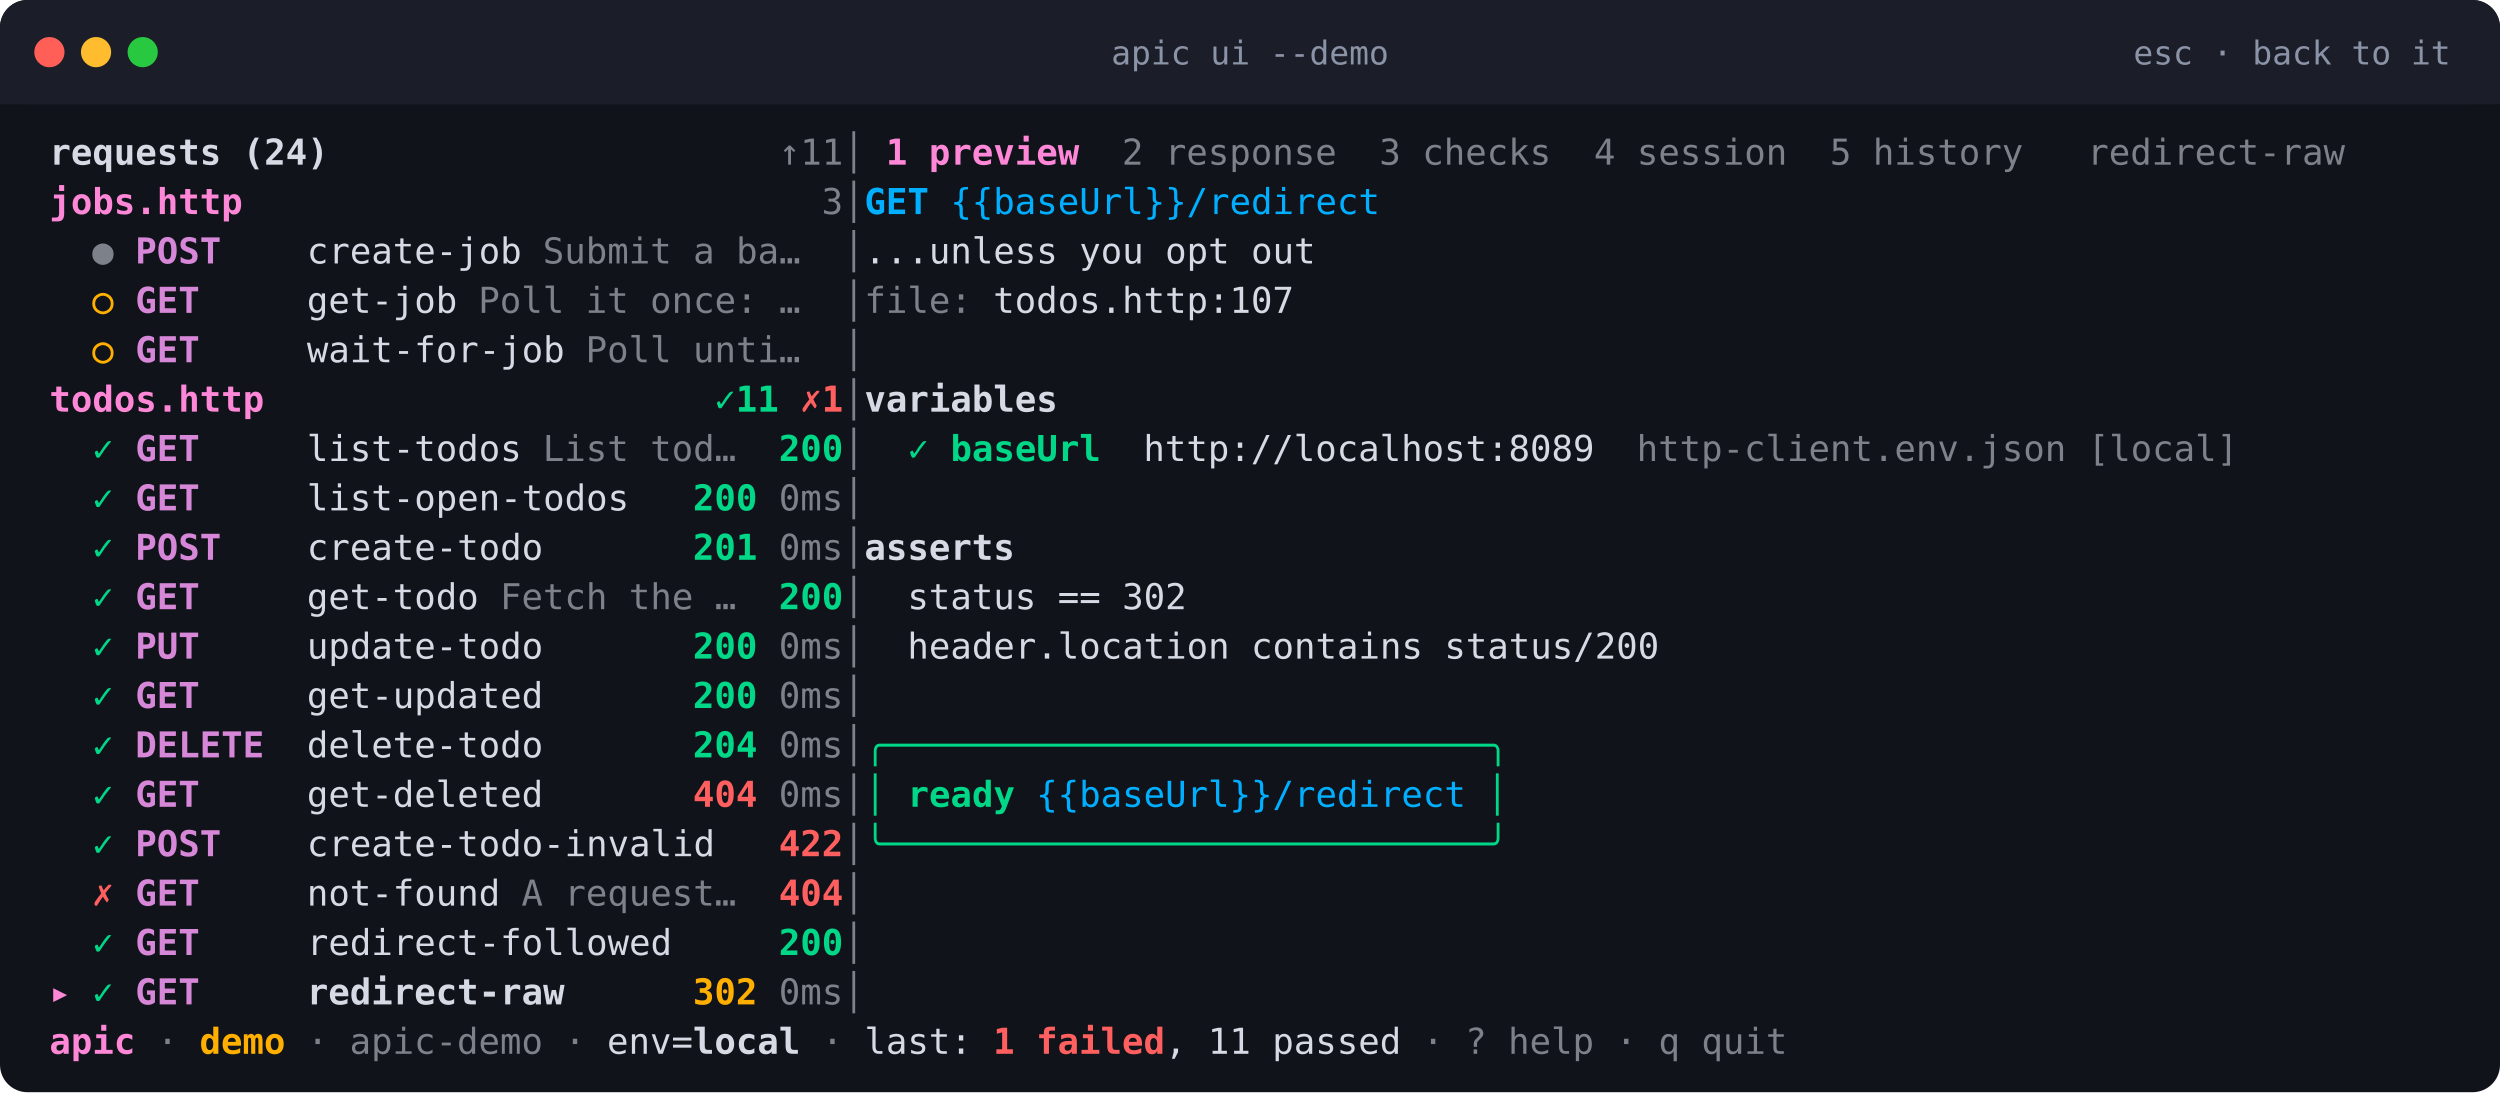
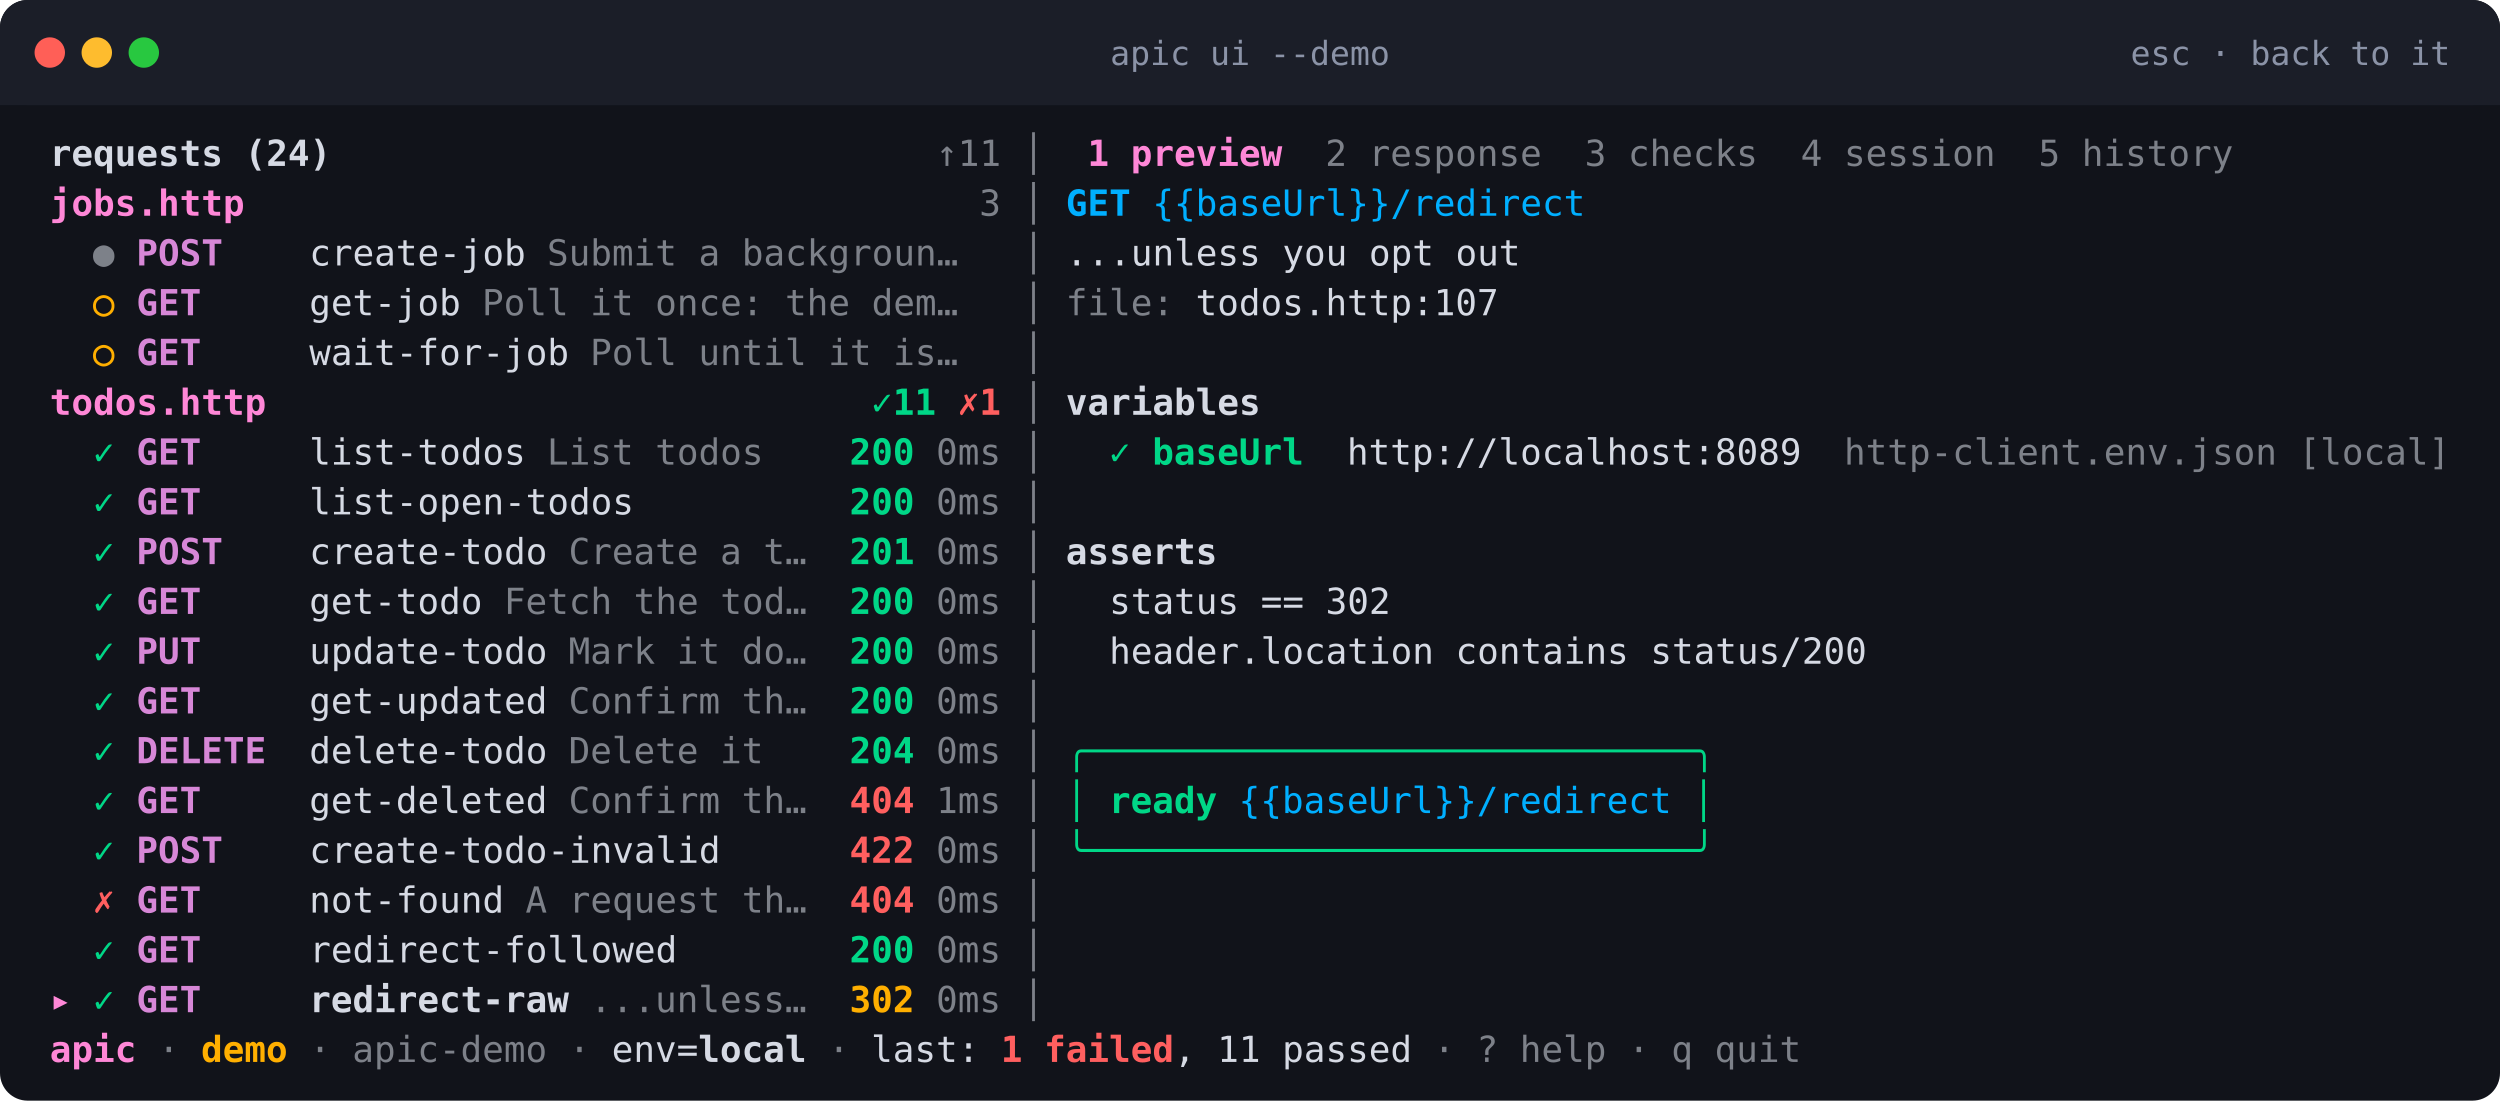
- <svg xmlns="http://www.w3.org/2000/svg" width="911" height="398" viewBox="0 0 911 398" font-family="ui-monospace,SFMono-Regular,Menlo,Consolas,monospace" font-size="13">
-   <rect width="911" height="398" rx="10" fill="#11131a" />
-   <rect width="911" height="38" rx="10" fill="#1b1e28" />
-   <rect y="28" width="911" height="10" fill="#1b1e28" />
+ <svg xmlns="http://www.w3.org/2000/svg" width="904" height="398" viewBox="0 0 904 398" font-family="ui-monospace,SFMono-Regular,Menlo,Consolas,monospace" font-size="13">
+   <rect width="904" height="398" rx="10" fill="#11131a" />
+   <rect width="904" height="38" rx="10" fill="#1b1e28" />
+   <rect y="28" width="904" height="10" fill="#1b1e28" />
  <circle cx="18" cy="19" r="5.5" fill="#ff5f57" />
  <circle cx="35" cy="19" r="5.5" fill="#febc2e" />
  <circle cx="52" cy="19" r="5.5" fill="#28c840" />
-   <text x="455.5" y="23.5" fill="#8b93a7" text-anchor="middle" font-size="12">apic ui --demo</text>
-   <text x="893" y="23.5" fill="#8b93a7" text-anchor="end" font-size="12">esc · back to it</text>
+   <text x="452" y="23.5" fill="#8b93a7" text-anchor="middle" font-size="12">apic ui --demo</text>
+   <text x="886" y="23.5" fill="#8b93a7" text-anchor="end" font-size="12">esc · back to it</text>
  <text x="18.0 25.8 33.6 41.5 49.3 57.1 64.9 72.7 80.5 88.4 96.2 104.0 111.8" y="60.0" fill="#d6dae4" font-weight="bold" xml:space="preserve">requests (24)</text>
-   <text x="283.8 291.6 299.4" y="60.0" fill="#d6dae4" opacity="0.55" xml:space="preserve">↑11</text>
-   <text x="307.2" y="60.0" fill="#d6dae4" opacity="0.55" xml:space="preserve">│</text>
-   <text x="315.0 322.9 330.7 338.5 346.3 354.1 361.9 369.8 377.6 385.4 393.2" y="60.0" fill="#ff87d7" font-weight="bold" xml:space="preserve"> 1 preview </text>
-   <text x="401.0 408.8 416.7 424.5 432.3 440.1 447.9 455.7 463.6 471.4 479.2 487.0" y="60.0" fill="#d6dae4" opacity="0.55" xml:space="preserve"> 2 response </text>
-   <text x="494.8 502.6 510.5 518.3 526.1 533.9 541.7 549.5 557.4 565.2" y="60.0" fill="#d6dae4" opacity="0.55" xml:space="preserve"> 3 checks </text>
-   <text x="573.0 580.8 588.6 596.4 604.3 612.1 619.9 627.7 635.5 643.3 651.2" y="60.0" fill="#d6dae4" opacity="0.55" xml:space="preserve"> 4 session </text>
-   <text x="659.0 666.8 674.6 682.4 690.2 698.1 705.9 713.7 721.5 729.3 737.1" y="60.0" fill="#d6dae4" opacity="0.55" xml:space="preserve"> 5 history </text>
-   <text x="760.6 768.4 776.2 784.0 791.9 799.7 807.5 815.3 823.1 830.9 838.8 846.6" y="60.0" fill="#d6dae4" opacity="0.55" xml:space="preserve">redirect-raw</text>
+   <text x="338.5 346.3 354.1" y="60.0" fill="#d6dae4" opacity="0.55" xml:space="preserve">↑11</text>
+   <text x="369.8" y="60.0" fill="#d6dae4" opacity="0.55" xml:space="preserve">│</text>
+   <text x="385.4 393.2 401.0 408.8 416.7 424.5 432.3 440.1 447.9 455.7 463.6" y="60.0" fill="#ff87d7" font-weight="bold" xml:space="preserve"> 1 preview </text>
+   <text x="471.4 479.2 487.0 494.8 502.6 510.5 518.3 526.1 533.9 541.7 549.5 557.4" y="60.0" fill="#d6dae4" opacity="0.55" xml:space="preserve"> 2 response </text>
+   <text x="565.2 573.0 580.8 588.6 596.4 604.3 612.1 619.9 627.7 635.5" y="60.0" fill="#d6dae4" opacity="0.55" xml:space="preserve"> 3 checks </text>
+   <text x="643.3 651.2 659.0 666.8 674.6 682.4 690.2 698.1 705.9 713.7 721.5" y="60.0" fill="#d6dae4" opacity="0.55" xml:space="preserve"> 4 session </text>
+   <text x="729.3 737.1 745.0 752.8 760.6 768.4 776.2 784.0 791.9 799.7 807.5" y="60.0" fill="#d6dae4" opacity="0.55" xml:space="preserve"> 5 history </text>
  <text x="18.0 25.8 33.6 41.5 49.3 57.1 64.9 72.7 80.5" y="78.0" fill="#ff87d7" font-weight="bold" xml:space="preserve">jobs.http</text>
-   <text x="299.4" y="78.0" fill="#d6dae4" opacity="0.55" xml:space="preserve">3</text>
-   <text x="307.2" y="78.0" fill="#d6dae4" opacity="0.55" xml:space="preserve">│</text>
-   <text x="315.0 322.9 330.7" y="78.0" fill="#00afff" font-weight="bold" xml:space="preserve">GET</text>
-   <text x="346.3 354.1 361.9 369.8 377.6 385.4 393.2 401.0 408.8 416.7 424.5 432.3 440.1 447.9 455.7 463.6 471.4 479.2 487.0 494.8" y="78.0" fill="#00afff" xml:space="preserve">{{baseUrl}}/redirect</text>
+   <text x="354.1" y="78.0" fill="#d6dae4" opacity="0.55" xml:space="preserve">3</text>
+   <text x="369.8" y="78.0" fill="#d6dae4" opacity="0.55" xml:space="preserve">│</text>
+   <text x="385.4 393.2 401.0" y="78.0" fill="#00afff" font-weight="bold" xml:space="preserve">GET</text>
+   <text x="416.7 424.5 432.3 440.1 447.9 455.7 463.6 471.4 479.2 487.0 494.8 502.6 510.5 518.3 526.1 533.9 541.7 549.5 557.4 565.2" y="78.0" fill="#00afff" xml:space="preserve">{{baseUrl}}/redirect</text>
  <text x="33.6" y="96.0" fill="#d6dae4" opacity="0.55" xml:space="preserve">●</text>
  <text x="49.3 57.1 64.9 72.7 80.5 88.4 96.2" y="96.0" fill="#d787d7" font-weight="bold" xml:space="preserve">POST   </text>
  <text x="104.0 111.8 119.6 127.4 135.3 143.1 150.9 158.7 166.5 174.3 182.2 190.0" y="96.0" fill="#d6dae4" xml:space="preserve"> create-job </text>
-   <text x="197.8 205.6 213.4 221.2 229.1 236.9 244.7 252.5 260.3 268.1 276.0 283.8" y="96.0" fill="#d6dae4" opacity="0.55" xml:space="preserve">Submit a ba…</text>
-   <text x="307.2" y="96.0" fill="#d6dae4" opacity="0.55" xml:space="preserve">│</text>
-   <text x="315.0 322.9 330.7 338.5 346.3 354.1 361.9 369.8 377.6 385.4 393.2 401.0 408.8 416.7 424.5 432.3 440.1 447.9 455.7 463.6 471.4 479.2 487.0 494.8 502.6 510.5 518.3 526.1 533.9 541.7 549.5 557.4 565.2 573.0 580.8 588.6 596.4 604.3 612.1 619.9 627.7 635.5 643.3 651.2 659.0 666.8 674.6 682.4 690.2 698.1 705.9 713.7 721.5 729.3 737.1 745.0 752.8 760.6 768.4 776.2 784.0 791.9 799.7 807.5 815.3 823.1 830.9 838.8 846.6" y="96.0" fill="#d6dae4" xml:space="preserve">...unless you opt out                                                </text>
+   <text x="197.8 205.6 213.4 221.2 229.1 236.9 244.7 252.5 260.3 268.1 276.0 283.8 291.6 299.4 307.2 315.0 322.9 330.7 338.5" y="96.0" fill="#d6dae4" opacity="0.55" xml:space="preserve">Submit a backgroun…</text>
+   <text x="369.8" y="96.0" fill="#d6dae4" opacity="0.55" xml:space="preserve">│</text>
+   <text x="377.6 385.4 393.2 401.0 408.8 416.7 424.5 432.3 440.1 447.9 455.7 463.6 471.4 479.2 487.0 494.8 502.6 510.5 518.3 526.1 533.9 541.7 549.5 557.4 565.2 573.0 580.8 588.6 596.4 604.3 612.1 619.9 627.7 635.5 643.3 651.2 659.0 666.8 674.6 682.4 690.2 698.1 705.9 713.7 721.5 729.3 737.1 745.0 752.8 760.6 768.4 776.2 784.0 791.9 799.7 807.5 815.3 823.1 830.9 838.8 846.6 854.4 862.2 870.0 877.8" y="96.0" fill="#d6dae4" xml:space="preserve"> ...unless you opt out                                           </text>
  <text x="33.6" y="114.0" fill="#ffaf00" font-weight="bold" xml:space="preserve">○</text>
  <text x="49.3 57.1 64.9 72.7 80.5 88.4 96.2" y="114.0" fill="#d787d7" font-weight="bold" xml:space="preserve">GET    </text>
  <text x="104.0 111.8 119.6 127.4 135.3 143.1 150.9 158.7 166.5" y="114.0" fill="#d6dae4" xml:space="preserve"> get-job </text>
-   <text x="174.3 182.2 190.0 197.8 205.6 213.4 221.2 229.1 236.9 244.7 252.5 260.3 268.1 276.0 283.8" y="114.0" fill="#d6dae4" opacity="0.55" xml:space="preserve">Poll it once: …</text>
-   <text x="307.2" y="114.0" fill="#d6dae4" opacity="0.55" xml:space="preserve">│</text>
-   <text x="315.0 322.9 330.7 338.5 346.3" y="114.0" fill="#d6dae4" opacity="0.55" xml:space="preserve">file:</text>
-   <text x="354.1 361.9 369.8 377.6 385.4 393.2 401.0 408.8 416.7 424.5 432.3 440.1 447.9 455.7 463.6 471.4 479.2 487.0 494.8 502.6 510.5 518.3 526.1 533.9 541.7 549.5 557.4 565.2 573.0 580.8 588.6 596.4 604.3 612.1 619.9 627.7 635.5 643.3 651.2 659.0 666.8 674.6 682.4 690.2 698.1 705.9 713.7 721.5 729.3 737.1 745.0 752.8 760.6 768.4 776.2 784.0 791.9 799.7 807.5 815.3 823.1 830.9 838.8 846.6" y="114.0" fill="#d6dae4" xml:space="preserve"> todos.http:107                                                 </text>
+   <text x="174.3 182.2 190.0 197.8 205.6 213.4 221.2 229.1 236.9 244.7 252.5 260.3 268.1 276.0 283.8 291.6 299.4 307.2 315.0 322.9 330.7 338.5" y="114.0" fill="#d6dae4" opacity="0.55" xml:space="preserve">Poll it once: the dem…</text>
+   <text x="369.8" y="114.0" fill="#d6dae4" opacity="0.55" xml:space="preserve">│</text>
+   <text x="385.4 393.2 401.0 408.8 416.7" y="114.0" fill="#d6dae4" opacity="0.55" xml:space="preserve">file:</text>
+   <text x="424.5 432.3 440.1 447.9 455.7 463.6 471.4 479.2 487.0 494.8 502.6 510.5 518.3 526.1 533.9 541.7 549.5 557.4 565.2 573.0 580.8 588.6 596.4 604.3 612.1 619.9 627.7 635.5 643.3 651.2 659.0 666.8 674.6 682.4 690.2 698.1 705.9 713.7 721.5 729.3 737.1 745.0 752.8 760.6 768.4 776.2 784.0 791.9 799.7 807.5 815.3 823.1 830.9 838.8 846.6 854.4 862.2 870.0 877.8" y="114.0" fill="#d6dae4" xml:space="preserve"> todos.http:107                                            </text>
  <text x="33.6" y="132.0" fill="#ffaf00" font-weight="bold" xml:space="preserve">○</text>
  <text x="49.3 57.1 64.9 72.7 80.5 88.4 96.2" y="132.0" fill="#d787d7" font-weight="bold" xml:space="preserve">GET    </text>
  <text x="104.0 111.8 119.6 127.4 135.3 143.1 150.9 158.7 166.5 174.3 182.2 190.0 197.8 205.6" y="132.0" fill="#d6dae4" xml:space="preserve"> wait-for-job </text>
-   <text x="213.4 221.2 229.1 236.9 244.7 252.5 260.3 268.1 276.0 283.8" y="132.0" fill="#d6dae4" opacity="0.55" xml:space="preserve">Poll unti…</text>
-   <text x="307.2" y="132.0" fill="#d6dae4" opacity="0.55" xml:space="preserve">│</text>
+   <text x="213.4 221.2 229.1 236.9 244.7 252.5 260.3 268.1 276.0 283.8 291.6 299.4 307.2 315.0 322.9 330.7 338.5" y="132.0" fill="#d6dae4" opacity="0.55" xml:space="preserve">Poll until it is…</text>
+   <text x="369.8" y="132.0" fill="#d6dae4" opacity="0.55" xml:space="preserve">│</text>
  <text x="18.0 25.8 33.6 41.5 49.3 57.1 64.9 72.7 80.5 88.4" y="150.0" fill="#ff87d7" font-weight="bold" xml:space="preserve">todos.http</text>
-   <text x="260.3 268.1 276.0" y="150.0" fill="#00d787" font-weight="bold" xml:space="preserve">✓11</text>
-   <text x="291.6 299.4" y="150.0" fill="#ff5f5f" font-weight="bold" xml:space="preserve">✗1</text>
-   <text x="307.2" y="150.0" fill="#d6dae4" opacity="0.55" xml:space="preserve">│</text>
-   <text x="315.0 322.9 330.7 338.5 346.3 354.1 361.9 369.8 377.6" y="150.0" fill="#d6dae4" font-weight="bold" xml:space="preserve">variables</text>
+   <text x="315.0 322.9 330.7" y="150.0" fill="#00d787" font-weight="bold" xml:space="preserve">✓11</text>
+   <text x="346.3 354.1" y="150.0" fill="#ff5f5f" font-weight="bold" xml:space="preserve">✗1</text>
+   <text x="369.8" y="150.0" fill="#d6dae4" opacity="0.55" xml:space="preserve">│</text>
+   <text x="385.4 393.2 401.0 408.8 416.7 424.5 432.3 440.1 447.9" y="150.0" fill="#d6dae4" font-weight="bold" xml:space="preserve">variables</text>
  <text x="33.6" y="168.0" fill="#00d787" font-weight="bold" xml:space="preserve">✓</text>
  <text x="49.3 57.1 64.9 72.7 80.5 88.4 96.2" y="168.0" fill="#d787d7" font-weight="bold" xml:space="preserve">GET    </text>
  <text x="104.0 111.8 119.6 127.4 135.3 143.1 150.9 158.7 166.5 174.3 182.2 190.0" y="168.0" fill="#d6dae4" xml:space="preserve"> list-todos </text>
-   <text x="197.8 205.6 213.4 221.2 229.1 236.9 244.7 252.5 260.3" y="168.0" fill="#d6dae4" opacity="0.55" xml:space="preserve">List tod…</text>
-   <text x="283.8 291.6 299.4" y="168.0" fill="#00d787" font-weight="bold" xml:space="preserve">200</text>
-   <text x="307.2" y="168.0" fill="#d6dae4" opacity="0.55" xml:space="preserve">│</text>
-   <text x="330.7 338.5 346.3 354.1 361.9 369.8 377.6 385.4 393.2" y="168.0" fill="#00d787" font-weight="bold" xml:space="preserve">✓ baseUrl</text>
-   <text x="401.0 408.8 416.7 424.5 432.3 440.1 447.9 455.7 463.6 471.4 479.2 487.0 494.8 502.6 510.5 518.3 526.1 533.9 541.7 549.5 557.4 565.2 573.0 580.8 588.6" y="168.0" fill="#d6dae4" xml:space="preserve">  http://localhost:8089  </text>
-   <text x="596.4 604.3 612.1 619.9 627.7 635.5 643.3 651.2 659.0 666.8 674.6 682.4 690.2 698.1 705.9 713.7 721.5 729.3 737.1 745.0 752.8 760.6 768.4 776.2 784.0 791.9 799.7 807.5" y="168.0" fill="#d6dae4" opacity="0.55" xml:space="preserve">http-client.env.json [local]</text>
+   <text x="197.8 205.6 213.4 221.2 229.1 236.9 244.7 252.5 260.3 268.1" y="168.0" fill="#d6dae4" opacity="0.55" xml:space="preserve">List todos</text>
+   <text x="307.2 315.0 322.9" y="168.0" fill="#00d787" font-weight="bold" xml:space="preserve">200</text>
+   <text x="338.5 346.3 354.1" y="168.0" fill="#d6dae4" opacity="0.55" xml:space="preserve">0ms</text>
+   <text x="369.8" y="168.0" fill="#d6dae4" opacity="0.55" xml:space="preserve">│</text>
+   <text x="401.0 408.8 416.7 424.5 432.3 440.1 447.9 455.7 463.6" y="168.0" fill="#00d787" font-weight="bold" xml:space="preserve">✓ baseUrl</text>
+   <text x="471.4 479.2 487.0 494.8 502.6 510.5 518.3 526.1 533.9 541.7 549.5 557.4 565.2 573.0 580.8 588.6 596.4 604.3 612.1 619.9 627.7 635.5 643.3 651.2 659.0" y="168.0" fill="#d6dae4" xml:space="preserve">  http://localhost:8089  </text>
+   <text x="666.8 674.6 682.4 690.2 698.1 705.9 713.7 721.5 729.3 737.1 745.0 752.8 760.6 768.4 776.2 784.0 791.9 799.7 807.5 815.3 823.1 830.9 838.8 846.6 854.4 862.2 870.0 877.8" y="168.0" fill="#d6dae4" opacity="0.55" xml:space="preserve">http-client.env.json [local]</text>
  <text x="33.6" y="186.0" fill="#00d787" font-weight="bold" xml:space="preserve">✓</text>
  <text x="49.3 57.1 64.9 72.7 80.5 88.4 96.2" y="186.0" fill="#d787d7" font-weight="bold" xml:space="preserve">GET    </text>
-   <text x="104.0 111.8 119.6 127.4 135.3 143.1 150.9 158.7 166.5 174.3 182.2 190.0 197.8 205.6 213.4 221.2 229.1 236.9 244.7" y="186.0" fill="#d6dae4" xml:space="preserve"> list-open-todos   </text>
-   <text x="252.5 260.3 268.1" y="186.0" fill="#00d787" font-weight="bold" xml:space="preserve">200</text>
-   <text x="283.8 291.6 299.4" y="186.0" fill="#d6dae4" opacity="0.55" xml:space="preserve">0ms</text>
-   <text x="307.2" y="186.0" fill="#d6dae4" opacity="0.55" xml:space="preserve">│</text>
+   <text x="104.0 111.8 119.6 127.4 135.3 143.1 150.9 158.7 166.5 174.3 182.2 190.0 197.8 205.6 213.4 221.2 229.1 236.9 244.7 252.5 260.3 268.1 276.0 283.8 291.6 299.4" y="186.0" fill="#d6dae4" xml:space="preserve"> list-open-todos          </text>
+   <text x="307.2 315.0 322.9" y="186.0" fill="#00d787" font-weight="bold" xml:space="preserve">200</text>
+   <text x="338.5 346.3 354.1" y="186.0" fill="#d6dae4" opacity="0.55" xml:space="preserve">0ms</text>
+   <text x="369.8" y="186.0" fill="#d6dae4" opacity="0.55" xml:space="preserve">│</text>
  <text x="33.6" y="204.0" fill="#00d787" font-weight="bold" xml:space="preserve">✓</text>
  <text x="49.3 57.1 64.9 72.7 80.5 88.4 96.2" y="204.0" fill="#d787d7" font-weight="bold" xml:space="preserve">POST   </text>
-   <text x="104.0 111.8 119.6 127.4 135.3 143.1 150.9 158.7 166.5 174.3 182.2 190.0 197.8 205.6 213.4 221.2 229.1 236.9 244.7" y="204.0" fill="#d6dae4" xml:space="preserve"> create-todo       </text>
-   <text x="252.5 260.3 268.1" y="204.0" fill="#00d787" font-weight="bold" xml:space="preserve">201</text>
-   <text x="283.8 291.6 299.4" y="204.0" fill="#d6dae4" opacity="0.55" xml:space="preserve">0ms</text>
-   <text x="307.2" y="204.0" fill="#d6dae4" opacity="0.55" xml:space="preserve">│</text>
-   <text x="315.0 322.9 330.7 338.5 346.3 354.1 361.9" y="204.0" fill="#d6dae4" font-weight="bold" xml:space="preserve">asserts</text>
+   <text x="104.0 111.8 119.6 127.4 135.3 143.1 150.9 158.7 166.5 174.3 182.2 190.0 197.8" y="204.0" fill="#d6dae4" xml:space="preserve"> create-todo </text>
+   <text x="205.6 213.4 221.2 229.1 236.9 244.7 252.5 260.3 268.1 276.0 283.8" y="204.0" fill="#d6dae4" opacity="0.55" xml:space="preserve">Create a t…</text>
+   <text x="307.2 315.0 322.9" y="204.0" fill="#00d787" font-weight="bold" xml:space="preserve">201</text>
+   <text x="338.5 346.3 354.1" y="204.0" fill="#d6dae4" opacity="0.55" xml:space="preserve">0ms</text>
+   <text x="369.8" y="204.0" fill="#d6dae4" opacity="0.55" xml:space="preserve">│</text>
+   <text x="385.4 393.2 401.0 408.8 416.7 424.5 432.3" y="204.0" fill="#d6dae4" font-weight="bold" xml:space="preserve">asserts</text>
  <text x="33.6" y="222.0" fill="#00d787" font-weight="bold" xml:space="preserve">✓</text>
  <text x="49.3 57.1 64.9 72.7 80.5 88.4 96.2" y="222.0" fill="#d787d7" font-weight="bold" xml:space="preserve">GET    </text>
  <text x="104.0 111.8 119.6 127.4 135.3 143.1 150.9 158.7 166.5 174.3" y="222.0" fill="#d6dae4" xml:space="preserve"> get-todo </text>
-   <text x="182.2 190.0 197.8 205.6 213.4 221.2 229.1 236.9 244.7 252.5 260.3" y="222.0" fill="#d6dae4" opacity="0.55" xml:space="preserve">Fetch the …</text>
-   <text x="283.8 291.6 299.4" y="222.0" fill="#00d787" font-weight="bold" xml:space="preserve">200</text>
-   <text x="307.2" y="222.0" fill="#d6dae4" opacity="0.55" xml:space="preserve">│</text>
-   <text x="315.0 322.9 330.7 338.5 346.3 354.1 361.9 369.8 377.6 385.4 393.2 401.0 408.8 416.7 424.5 432.3 440.1 447.9 455.7 463.6 471.4 479.2 487.0 494.8 502.6 510.5 518.3 526.1 533.9 541.7 549.5 557.4 565.2 573.0 580.8 588.6 596.4 604.3 612.1 619.9 627.7 635.5 643.3 651.2 659.0 666.8 674.6 682.4 690.2 698.1 705.9 713.7 721.5 729.3 737.1 745.0 752.8 760.6 768.4 776.2 784.0 791.9 799.7 807.5 815.3 823.1 830.9 838.8 846.6" y="222.0" fill="#d6dae4" xml:space="preserve">  status == 302                                                      </text>
+   <text x="182.2 190.0 197.8 205.6 213.4 221.2 229.1 236.9 244.7 252.5 260.3 268.1 276.0 283.8" y="222.0" fill="#d6dae4" opacity="0.55" xml:space="preserve">Fetch the tod…</text>
+   <text x="307.2 315.0 322.9" y="222.0" fill="#00d787" font-weight="bold" xml:space="preserve">200</text>
+   <text x="338.5 346.3 354.1" y="222.0" fill="#d6dae4" opacity="0.55" xml:space="preserve">0ms</text>
+   <text x="369.8" y="222.0" fill="#d6dae4" opacity="0.55" xml:space="preserve">│</text>
+   <text x="377.6 385.4 393.2 401.0 408.8 416.7 424.5 432.3 440.1 447.9 455.7 463.6 471.4 479.2 487.0 494.8 502.6 510.5 518.3 526.1 533.9 541.7 549.5 557.4 565.2 573.0 580.8 588.6 596.4 604.3 612.1 619.9 627.7 635.5 643.3 651.2 659.0 666.8 674.6 682.4 690.2 698.1 705.9 713.7 721.5 729.3 737.1 745.0 752.8 760.6 768.4 776.2 784.0 791.9 799.7 807.5 815.3 823.1 830.9 838.8 846.6 854.4 862.2 870.0 877.8" y="222.0" fill="#d6dae4" xml:space="preserve">   status == 302                                                 </text>
  <text x="33.6" y="240.0" fill="#00d787" font-weight="bold" xml:space="preserve">✓</text>
  <text x="49.3 57.1 64.9 72.7 80.5 88.4 96.2" y="240.0" fill="#d787d7" font-weight="bold" xml:space="preserve">PUT    </text>
-   <text x="104.0 111.8 119.6 127.4 135.3 143.1 150.9 158.7 166.5 174.3 182.2 190.0 197.8 205.6 213.4 221.2 229.1 236.9 244.7" y="240.0" fill="#d6dae4" xml:space="preserve"> update-todo       </text>
-   <text x="252.5 260.3 268.1" y="240.0" fill="#00d787" font-weight="bold" xml:space="preserve">200</text>
-   <text x="283.8 291.6 299.4" y="240.0" fill="#d6dae4" opacity="0.55" xml:space="preserve">0ms</text>
-   <text x="307.2" y="240.0" fill="#d6dae4" opacity="0.55" xml:space="preserve">│</text>
-   <text x="315.0 322.9 330.7 338.5 346.3 354.1 361.9 369.8 377.6 385.4 393.2 401.0 408.8 416.7 424.5 432.3 440.1 447.9 455.7 463.6 471.4 479.2 487.0 494.8 502.6 510.5 518.3 526.1 533.9 541.7 549.5 557.4 565.2 573.0 580.8 588.6 596.4 604.3 612.1 619.9 627.7 635.5 643.3 651.2 659.0 666.8 674.6 682.4 690.2 698.1 705.9 713.7 721.5 729.3 737.1 745.0 752.8 760.6 768.4 776.2 784.0 791.9 799.7 807.5 815.3 823.1 830.9 838.8 846.6" y="240.0" fill="#d6dae4" xml:space="preserve">  header.location contains status/200                                </text>
+   <text x="104.0 111.8 119.6 127.4 135.3 143.1 150.9 158.7 166.5 174.3 182.2 190.0 197.8" y="240.0" fill="#d6dae4" xml:space="preserve"> update-todo </text>
+   <text x="205.6 213.4 221.2 229.1 236.9 244.7 252.5 260.3 268.1 276.0 283.8" y="240.0" fill="#d6dae4" opacity="0.55" xml:space="preserve">Mark it do…</text>
+   <text x="307.2 315.0 322.9" y="240.0" fill="#00d787" font-weight="bold" xml:space="preserve">200</text>
+   <text x="338.5 346.3 354.1" y="240.0" fill="#d6dae4" opacity="0.55" xml:space="preserve">0ms</text>
+   <text x="369.8" y="240.0" fill="#d6dae4" opacity="0.55" xml:space="preserve">│</text>
+   <text x="377.6 385.4 393.2 401.0 408.8 416.7 424.5 432.3 440.1 447.9 455.7 463.6 471.4 479.2 487.0 494.8 502.6 510.5 518.3 526.1 533.9 541.7 549.5 557.4 565.2 573.0 580.8 588.6 596.4 604.3 612.1 619.9 627.7 635.5 643.3 651.2 659.0 666.8 674.6 682.4 690.2 698.1 705.9 713.7 721.5 729.3 737.1 745.0 752.8 760.6 768.4 776.2 784.0 791.9 799.7 807.5 815.3 823.1 830.9 838.8 846.6 854.4 862.2 870.0 877.8" y="240.0" fill="#d6dae4" xml:space="preserve">   header.location contains status/200                           </text>
  <text x="33.6" y="258.0" fill="#00d787" font-weight="bold" xml:space="preserve">✓</text>
  <text x="49.3 57.1 64.9 72.7 80.5 88.4 96.2" y="258.0" fill="#d787d7" font-weight="bold" xml:space="preserve">GET    </text>
-   <text x="104.0 111.8 119.6 127.4 135.3 143.1 150.9 158.7 166.5 174.3 182.2 190.0 197.8 205.6 213.4 221.2 229.1 236.9 244.7" y="258.0" fill="#d6dae4" xml:space="preserve"> get-updated       </text>
-   <text x="252.5 260.3 268.1" y="258.0" fill="#00d787" font-weight="bold" xml:space="preserve">200</text>
-   <text x="283.8 291.6 299.4" y="258.0" fill="#d6dae4" opacity="0.55" xml:space="preserve">0ms</text>
-   <text x="307.2" y="258.0" fill="#d6dae4" opacity="0.55" xml:space="preserve">│</text>
+   <text x="104.0 111.8 119.6 127.4 135.3 143.1 150.9 158.7 166.5 174.3 182.2 190.0 197.8" y="258.0" fill="#d6dae4" xml:space="preserve"> get-updated </text>
+   <text x="205.6 213.4 221.2 229.1 236.9 244.7 252.5 260.3 268.1 276.0 283.8" y="258.0" fill="#d6dae4" opacity="0.55" xml:space="preserve">Confirm th…</text>
+   <text x="307.2 315.0 322.9" y="258.0" fill="#00d787" font-weight="bold" xml:space="preserve">200</text>
+   <text x="338.5 346.3 354.1" y="258.0" fill="#d6dae4" opacity="0.55" xml:space="preserve">0ms</text>
+   <text x="369.8" y="258.0" fill="#d6dae4" opacity="0.55" xml:space="preserve">│</text>
  <text x="33.6" y="276.0" fill="#00d787" font-weight="bold" xml:space="preserve">✓</text>
  <text x="49.3 57.1 64.9 72.7 80.5 88.4 96.2" y="276.0" fill="#d787d7" font-weight="bold" xml:space="preserve">DELETE </text>
-   <text x="104.0 111.8 119.6 127.4 135.3 143.1 150.9 158.7 166.5 174.3 182.2 190.0 197.8 205.6 213.4 221.2 229.1 236.9 244.7" y="276.0" fill="#d6dae4" xml:space="preserve"> delete-todo       </text>
-   <text x="252.5 260.3 268.1" y="276.0" fill="#00d787" font-weight="bold" xml:space="preserve">204</text>
-   <text x="283.8 291.6 299.4" y="276.0" fill="#d6dae4" opacity="0.55" xml:space="preserve">0ms</text>
-   <text x="307.2" y="276.0" fill="#d6dae4" opacity="0.55" xml:space="preserve">│</text>
-   <text x="315.0 322.9 330.7 338.5 346.3 354.1 361.9 369.8 377.6 385.4 393.2 401.0 408.8 416.7 424.5 432.3 440.1 447.9 455.7 463.6 471.4 479.2 487.0 494.8 502.6 510.5 518.3 526.1 533.9 541.7" y="276.0" fill="#00d787" xml:space="preserve">╭────────────────────────────╮</text>
+   <text x="104.0 111.8 119.6 127.4 135.3 143.1 150.9 158.7 166.5 174.3 182.2 190.0 197.8" y="276.0" fill="#d6dae4" xml:space="preserve"> delete-todo </text>
+   <text x="205.6 213.4 221.2 229.1 236.9 244.7 252.5 260.3 268.1" y="276.0" fill="#d6dae4" opacity="0.55" xml:space="preserve">Delete it</text>
+   <text x="307.2 315.0 322.9" y="276.0" fill="#00d787" font-weight="bold" xml:space="preserve">204</text>
+   <text x="338.5 346.3 354.1" y="276.0" fill="#d6dae4" opacity="0.55" xml:space="preserve">0ms</text>
+   <text x="369.8" y="276.0" fill="#d6dae4" opacity="0.55" xml:space="preserve">│</text>
+   <text x="385.4 393.2 401.0 408.8 416.7 424.5 432.3 440.1 447.9 455.7 463.6 471.4 479.2 487.0 494.8 502.6 510.5 518.3 526.1 533.9 541.7 549.5 557.4 565.2 573.0 580.8 588.6 596.4 604.3 612.1" y="276.0" fill="#00d787" xml:space="preserve">╭────────────────────────────╮</text>
  <text x="33.6" y="294.0" fill="#00d787" font-weight="bold" xml:space="preserve">✓</text>
  <text x="49.3 57.1 64.9 72.7 80.5 88.4 96.2" y="294.0" fill="#d787d7" font-weight="bold" xml:space="preserve">GET    </text>
-   <text x="104.0 111.8 119.6 127.4 135.3 143.1 150.9 158.7 166.5 174.3 182.2 190.0 197.8 205.6 213.4 221.2 229.1 236.9 244.7" y="294.0" fill="#d6dae4" xml:space="preserve"> get-deleted       </text>
-   <text x="252.5 260.3 268.1" y="294.0" fill="#ff5f5f" font-weight="bold" xml:space="preserve">404</text>
-   <text x="283.8 291.6 299.4" y="294.0" fill="#d6dae4" opacity="0.55" xml:space="preserve">0ms</text>
-   <text x="307.2" y="294.0" fill="#d6dae4" opacity="0.55" xml:space="preserve">│</text>
-   <text x="315.0" y="294.0" fill="#00d787" xml:space="preserve">│</text>
-   <text x="330.7 338.5 346.3 354.1 361.9" y="294.0" fill="#00d787" font-weight="bold" xml:space="preserve">ready</text>
-   <text x="377.6 385.4 393.2 401.0 408.8 416.7 424.5 432.3 440.1 447.9 455.7 463.6 471.4 479.2 487.0 494.8 502.6 510.5 518.3 526.1" y="294.0" fill="#00afff" xml:space="preserve">{{baseUrl}}/redirect</text>
-   <text x="541.7" y="294.0" fill="#00d787" xml:space="preserve">│</text>
+   <text x="104.0 111.8 119.6 127.4 135.3 143.1 150.9 158.7 166.5 174.3 182.2 190.0 197.8" y="294.0" fill="#d6dae4" xml:space="preserve"> get-deleted </text>
+   <text x="205.6 213.4 221.2 229.1 236.9 244.7 252.5 260.3 268.1 276.0 283.8" y="294.0" fill="#d6dae4" opacity="0.55" xml:space="preserve">Confirm th…</text>
+   <text x="307.2 315.0 322.9" y="294.0" fill="#ff5f5f" font-weight="bold" xml:space="preserve">404</text>
+   <text x="338.5 346.3 354.1" y="294.0" fill="#d6dae4" opacity="0.55" xml:space="preserve">1ms</text>
+   <text x="369.8" y="294.0" fill="#d6dae4" opacity="0.55" xml:space="preserve">│</text>
+   <text x="385.4" y="294.0" fill="#00d787" xml:space="preserve">│</text>
+   <text x="401.0 408.8 416.7 424.5 432.3" y="294.0" fill="#00d787" font-weight="bold" xml:space="preserve">ready</text>
+   <text x="447.9 455.7 463.6 471.4 479.2 487.0 494.8 502.6 510.5 518.3 526.1 533.9 541.7 549.5 557.4 565.2 573.0 580.8 588.6 596.4" y="294.0" fill="#00afff" xml:space="preserve">{{baseUrl}}/redirect</text>
+   <text x="612.1" y="294.0" fill="#00d787" xml:space="preserve">│</text>
  <text x="33.6" y="312.0" fill="#00d787" font-weight="bold" xml:space="preserve">✓</text>
  <text x="49.3 57.1 64.9 72.7 80.5 88.4 96.2" y="312.0" fill="#d787d7" font-weight="bold" xml:space="preserve">POST   </text>
-   <text x="104.0 111.8 119.6 127.4 135.3 143.1 150.9 158.7 166.5 174.3 182.2 190.0 197.8 205.6 213.4 221.2 229.1 236.9 244.7 252.5 260.3 268.1 276.0" y="312.0" fill="#d6dae4" xml:space="preserve"> create-todo-invalid   </text>
-   <text x="283.8 291.6 299.4" y="312.0" fill="#ff5f5f" font-weight="bold" xml:space="preserve">422</text>
-   <text x="307.2" y="312.0" fill="#d6dae4" opacity="0.55" xml:space="preserve">│</text>
-   <text x="315.0 322.9 330.7 338.5 346.3 354.1 361.9 369.8 377.6 385.4 393.2 401.0 408.8 416.7 424.5 432.3 440.1 447.9 455.7 463.6 471.4 479.2 487.0 494.8 502.6 510.5 518.3 526.1 533.9 541.7" y="312.0" fill="#00d787" xml:space="preserve">╰────────────────────────────╯</text>
+   <text x="104.0 111.8 119.6 127.4 135.3 143.1 150.9 158.7 166.5 174.3 182.2 190.0 197.8 205.6 213.4 221.2 229.1 236.9 244.7 252.5 260.3 268.1 276.0 283.8 291.6 299.4" y="312.0" fill="#d6dae4" xml:space="preserve"> create-todo-invalid      </text>
+   <text x="307.2 315.0 322.9" y="312.0" fill="#ff5f5f" font-weight="bold" xml:space="preserve">422</text>
+   <text x="338.5 346.3 354.1" y="312.0" fill="#d6dae4" opacity="0.55" xml:space="preserve">0ms</text>
+   <text x="369.8" y="312.0" fill="#d6dae4" opacity="0.55" xml:space="preserve">│</text>
+   <text x="385.4 393.2 401.0 408.8 416.7 424.5 432.3 440.1 447.9 455.7 463.6 471.4 479.2 487.0 494.8 502.6 510.5 518.3 526.1 533.9 541.7 549.5 557.4 565.2 573.0 580.8 588.6 596.4 604.3 612.1" y="312.0" fill="#00d787" xml:space="preserve">╰────────────────────────────╯</text>
  <text x="33.6" y="330.0" fill="#ff5f5f" font-weight="bold" xml:space="preserve">✗</text>
  <text x="49.3 57.1 64.9 72.7 80.5 88.4 96.2" y="330.0" fill="#d787d7" font-weight="bold" xml:space="preserve">GET    </text>
  <text x="104.0 111.8 119.6 127.4 135.3 143.1 150.9 158.7 166.5 174.3 182.2" y="330.0" fill="#d6dae4" xml:space="preserve"> not-found </text>
-   <text x="190.0 197.8 205.6 213.4 221.2 229.1 236.9 244.7 252.5 260.3" y="330.0" fill="#d6dae4" opacity="0.55" xml:space="preserve">A request…</text>
-   <text x="283.8 291.6 299.4" y="330.0" fill="#ff5f5f" font-weight="bold" xml:space="preserve">404</text>
-   <text x="307.2" y="330.0" fill="#d6dae4" opacity="0.55" xml:space="preserve">│</text>
+   <text x="190.0 197.8 205.6 213.4 221.2 229.1 236.9 244.7 252.5 260.3 268.1 276.0 283.8" y="330.0" fill="#d6dae4" opacity="0.55" xml:space="preserve">A request th…</text>
+   <text x="307.2 315.0 322.9" y="330.0" fill="#ff5f5f" font-weight="bold" xml:space="preserve">404</text>
+   <text x="338.5 346.3 354.1" y="330.0" fill="#d6dae4" opacity="0.55" xml:space="preserve">0ms</text>
+   <text x="369.8" y="330.0" fill="#d6dae4" opacity="0.55" xml:space="preserve">│</text>
  <text x="33.6" y="348.0" fill="#00d787" font-weight="bold" xml:space="preserve">✓</text>
  <text x="49.3 57.1 64.9 72.7 80.5 88.4 96.2" y="348.0" fill="#d787d7" font-weight="bold" xml:space="preserve">GET    </text>
-   <text x="104.0 111.8 119.6 127.4 135.3 143.1 150.9 158.7 166.5 174.3 182.2 190.0 197.8 205.6 213.4 221.2 229.1 236.9 244.7 252.5 260.3 268.1 276.0" y="348.0" fill="#d6dae4" xml:space="preserve"> redirect-followed     </text>
-   <text x="283.8 291.6 299.4" y="348.0" fill="#00d787" font-weight="bold" xml:space="preserve">200</text>
-   <text x="307.2" y="348.0" fill="#d6dae4" opacity="0.55" xml:space="preserve">│</text>
+   <text x="104.0 111.8 119.6 127.4 135.3 143.1 150.9 158.7 166.5 174.3 182.2 190.0 197.8 205.6 213.4 221.2 229.1 236.9 244.7 252.5 260.3 268.1 276.0 283.8 291.6 299.4" y="348.0" fill="#d6dae4" xml:space="preserve"> redirect-followed        </text>
+   <text x="307.2 315.0 322.9" y="348.0" fill="#00d787" font-weight="bold" xml:space="preserve">200</text>
+   <text x="338.5 346.3 354.1" y="348.0" fill="#d6dae4" opacity="0.55" xml:space="preserve">0ms</text>
+   <text x="369.8" y="348.0" fill="#d6dae4" opacity="0.55" xml:space="preserve">│</text>
  <text x="18.0 25.8" y="366.0" fill="#ff87d7" font-weight="bold" xml:space="preserve">▸ </text>
  <text x="33.6" y="366.0" fill="#00d787" font-weight="bold" xml:space="preserve">✓</text>
  <text x="49.3 57.1 64.9 72.7 80.5 88.4 96.2" y="366.0" fill="#d787d7" font-weight="bold" xml:space="preserve">GET    </text>
  <text x="111.8 119.6 127.4 135.3 143.1 150.9 158.7 166.5 174.3 182.2 190.0 197.8" y="366.0" fill="#d6dae4" font-weight="bold" xml:space="preserve">redirect-raw</text>
-   <text x="252.5 260.3 268.1" y="366.0" fill="#ffaf00" font-weight="bold" xml:space="preserve">302</text>
-   <text x="283.8 291.6 299.4" y="366.0" fill="#d6dae4" opacity="0.55" xml:space="preserve">0ms</text>
-   <text x="307.2" y="366.0" fill="#d6dae4" opacity="0.55" xml:space="preserve">│</text>
+   <text x="213.4 221.2 229.1 236.9 244.7 252.5 260.3 268.1 276.0 283.8" y="366.0" fill="#d6dae4" opacity="0.55" xml:space="preserve">...unless…</text>
+   <text x="307.2 315.0 322.9" y="366.0" fill="#ffaf00" font-weight="bold" xml:space="preserve">302</text>
+   <text x="338.5 346.3 354.1" y="366.0" fill="#d6dae4" opacity="0.55" xml:space="preserve">0ms</text>
+   <text x="369.8" y="366.0" fill="#d6dae4" opacity="0.55" xml:space="preserve">│</text>
  <text x="18.0 25.8 33.6 41.5" y="384.0" fill="#ff87d7" font-weight="bold" xml:space="preserve">apic</text>
  <text x="49.3 57.1 64.9" y="384.0" fill="#d6dae4" opacity="0.55" xml:space="preserve"> · </text>
  <text x="72.7 80.5 88.4 96.2" y="384.0" fill="#ffaf00" font-weight="bold" xml:space="preserve">demo</text>
  <text x="104.0 111.8 119.6" y="384.0" fill="#d6dae4" opacity="0.55" xml:space="preserve"> · </text>
  <text x="127.4 135.3 143.1 150.9 158.7 166.5 174.3 182.2 190.0" y="384.0" fill="#d6dae4" opacity="0.55" xml:space="preserve">apic-demo</text>
  <text x="197.8 205.6 213.4" y="384.0" fill="#d6dae4" opacity="0.55" xml:space="preserve"> · </text>
  <text x="221.2 229.1 236.9 244.7" y="384.0" fill="#d6dae4" xml:space="preserve">env=</text>
  <text x="252.5 260.3 268.1 276.0 283.8" y="384.0" fill="#d6dae4" font-weight="bold" xml:space="preserve">local</text>
  <text x="291.6 299.4 307.2" y="384.0" fill="#d6dae4" opacity="0.55" xml:space="preserve"> · </text>
  <text x="315.0 322.9 330.7 338.5 346.3 354.1" y="384.0" fill="#d6dae4" xml:space="preserve">last: </text>
  <text x="361.9 369.8 377.6 385.4 393.2 401.0 408.8 416.7" y="384.0" fill="#ff5f5f" font-weight="bold" xml:space="preserve">1 failed</text>
  <text x="424.5 432.3 440.1 447.9 455.7 463.6 471.4 479.2 487.0 494.8 502.6" y="384.0" fill="#d6dae4" xml:space="preserve">, 11 passed</text>
  <text x="510.5 518.3 526.1" y="384.0" fill="#d6dae4" opacity="0.55" xml:space="preserve"> · </text>
  <text x="533.9 541.7 549.5 557.4 565.2 573.0 580.8 588.6 596.4 604.3 612.1 619.9 627.7 635.5 643.3" y="384.0" fill="#d6dae4" opacity="0.55" xml:space="preserve">? help · q quit</text>
</svg>
